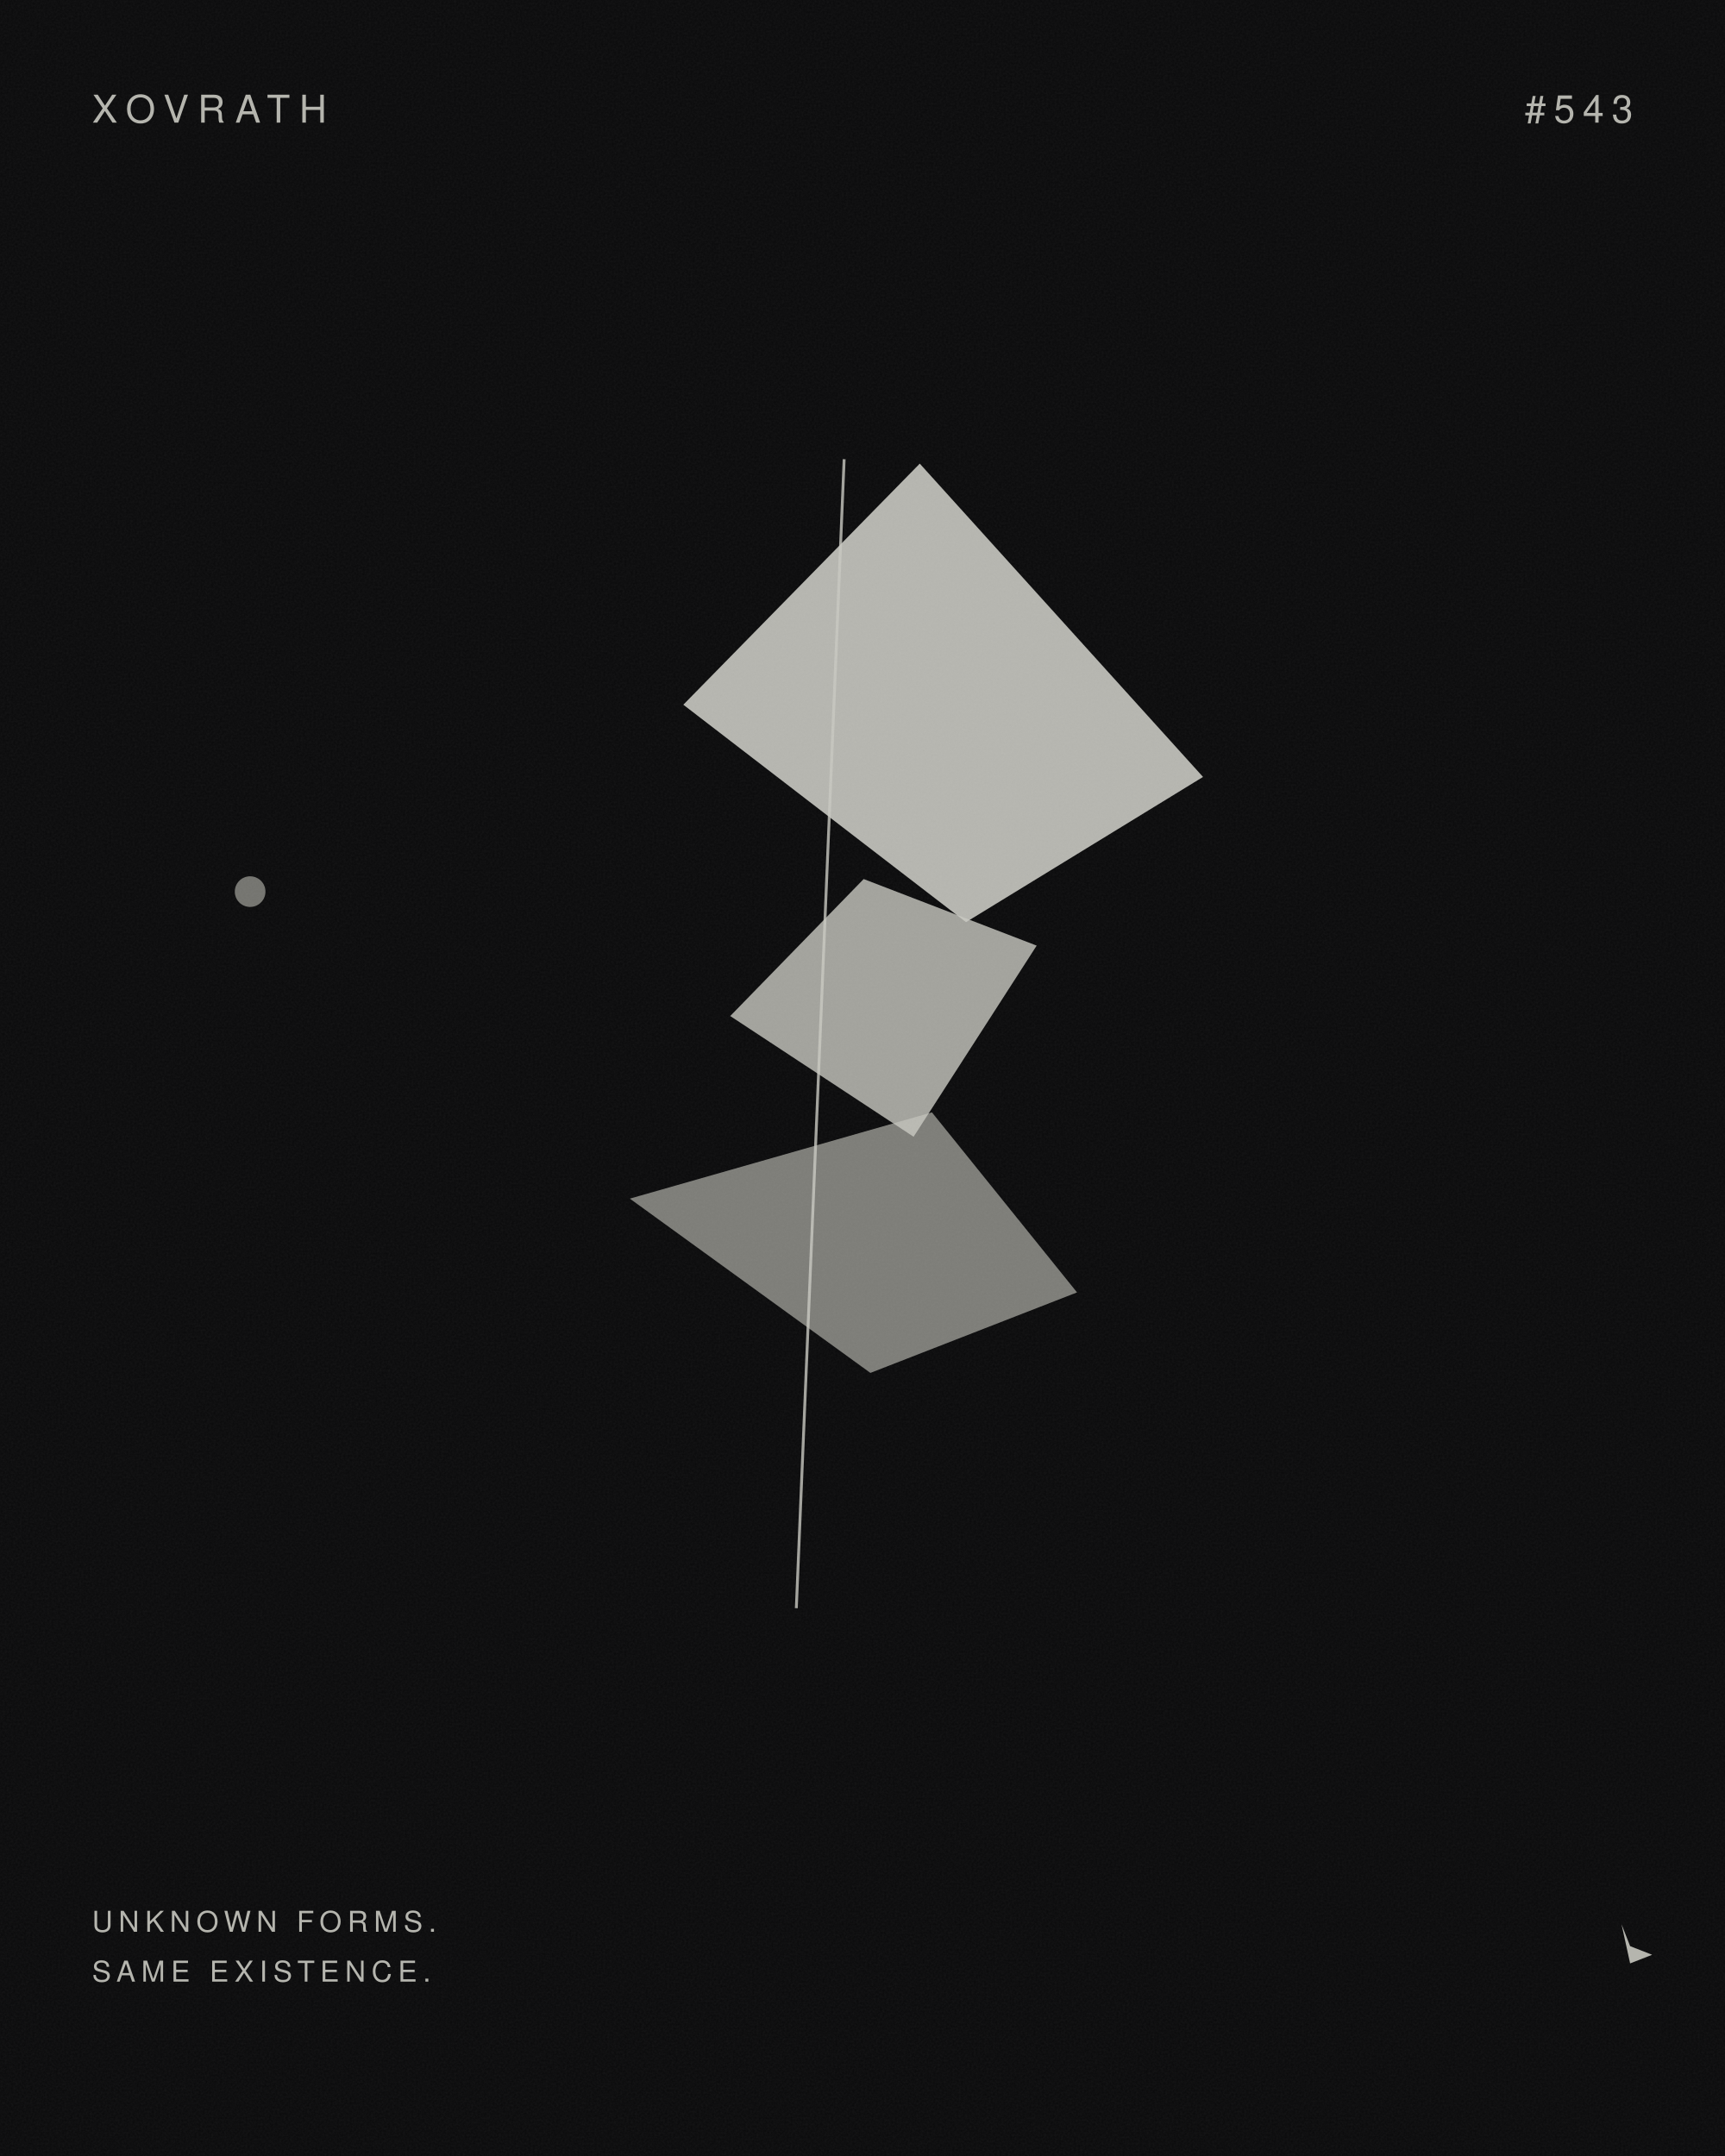
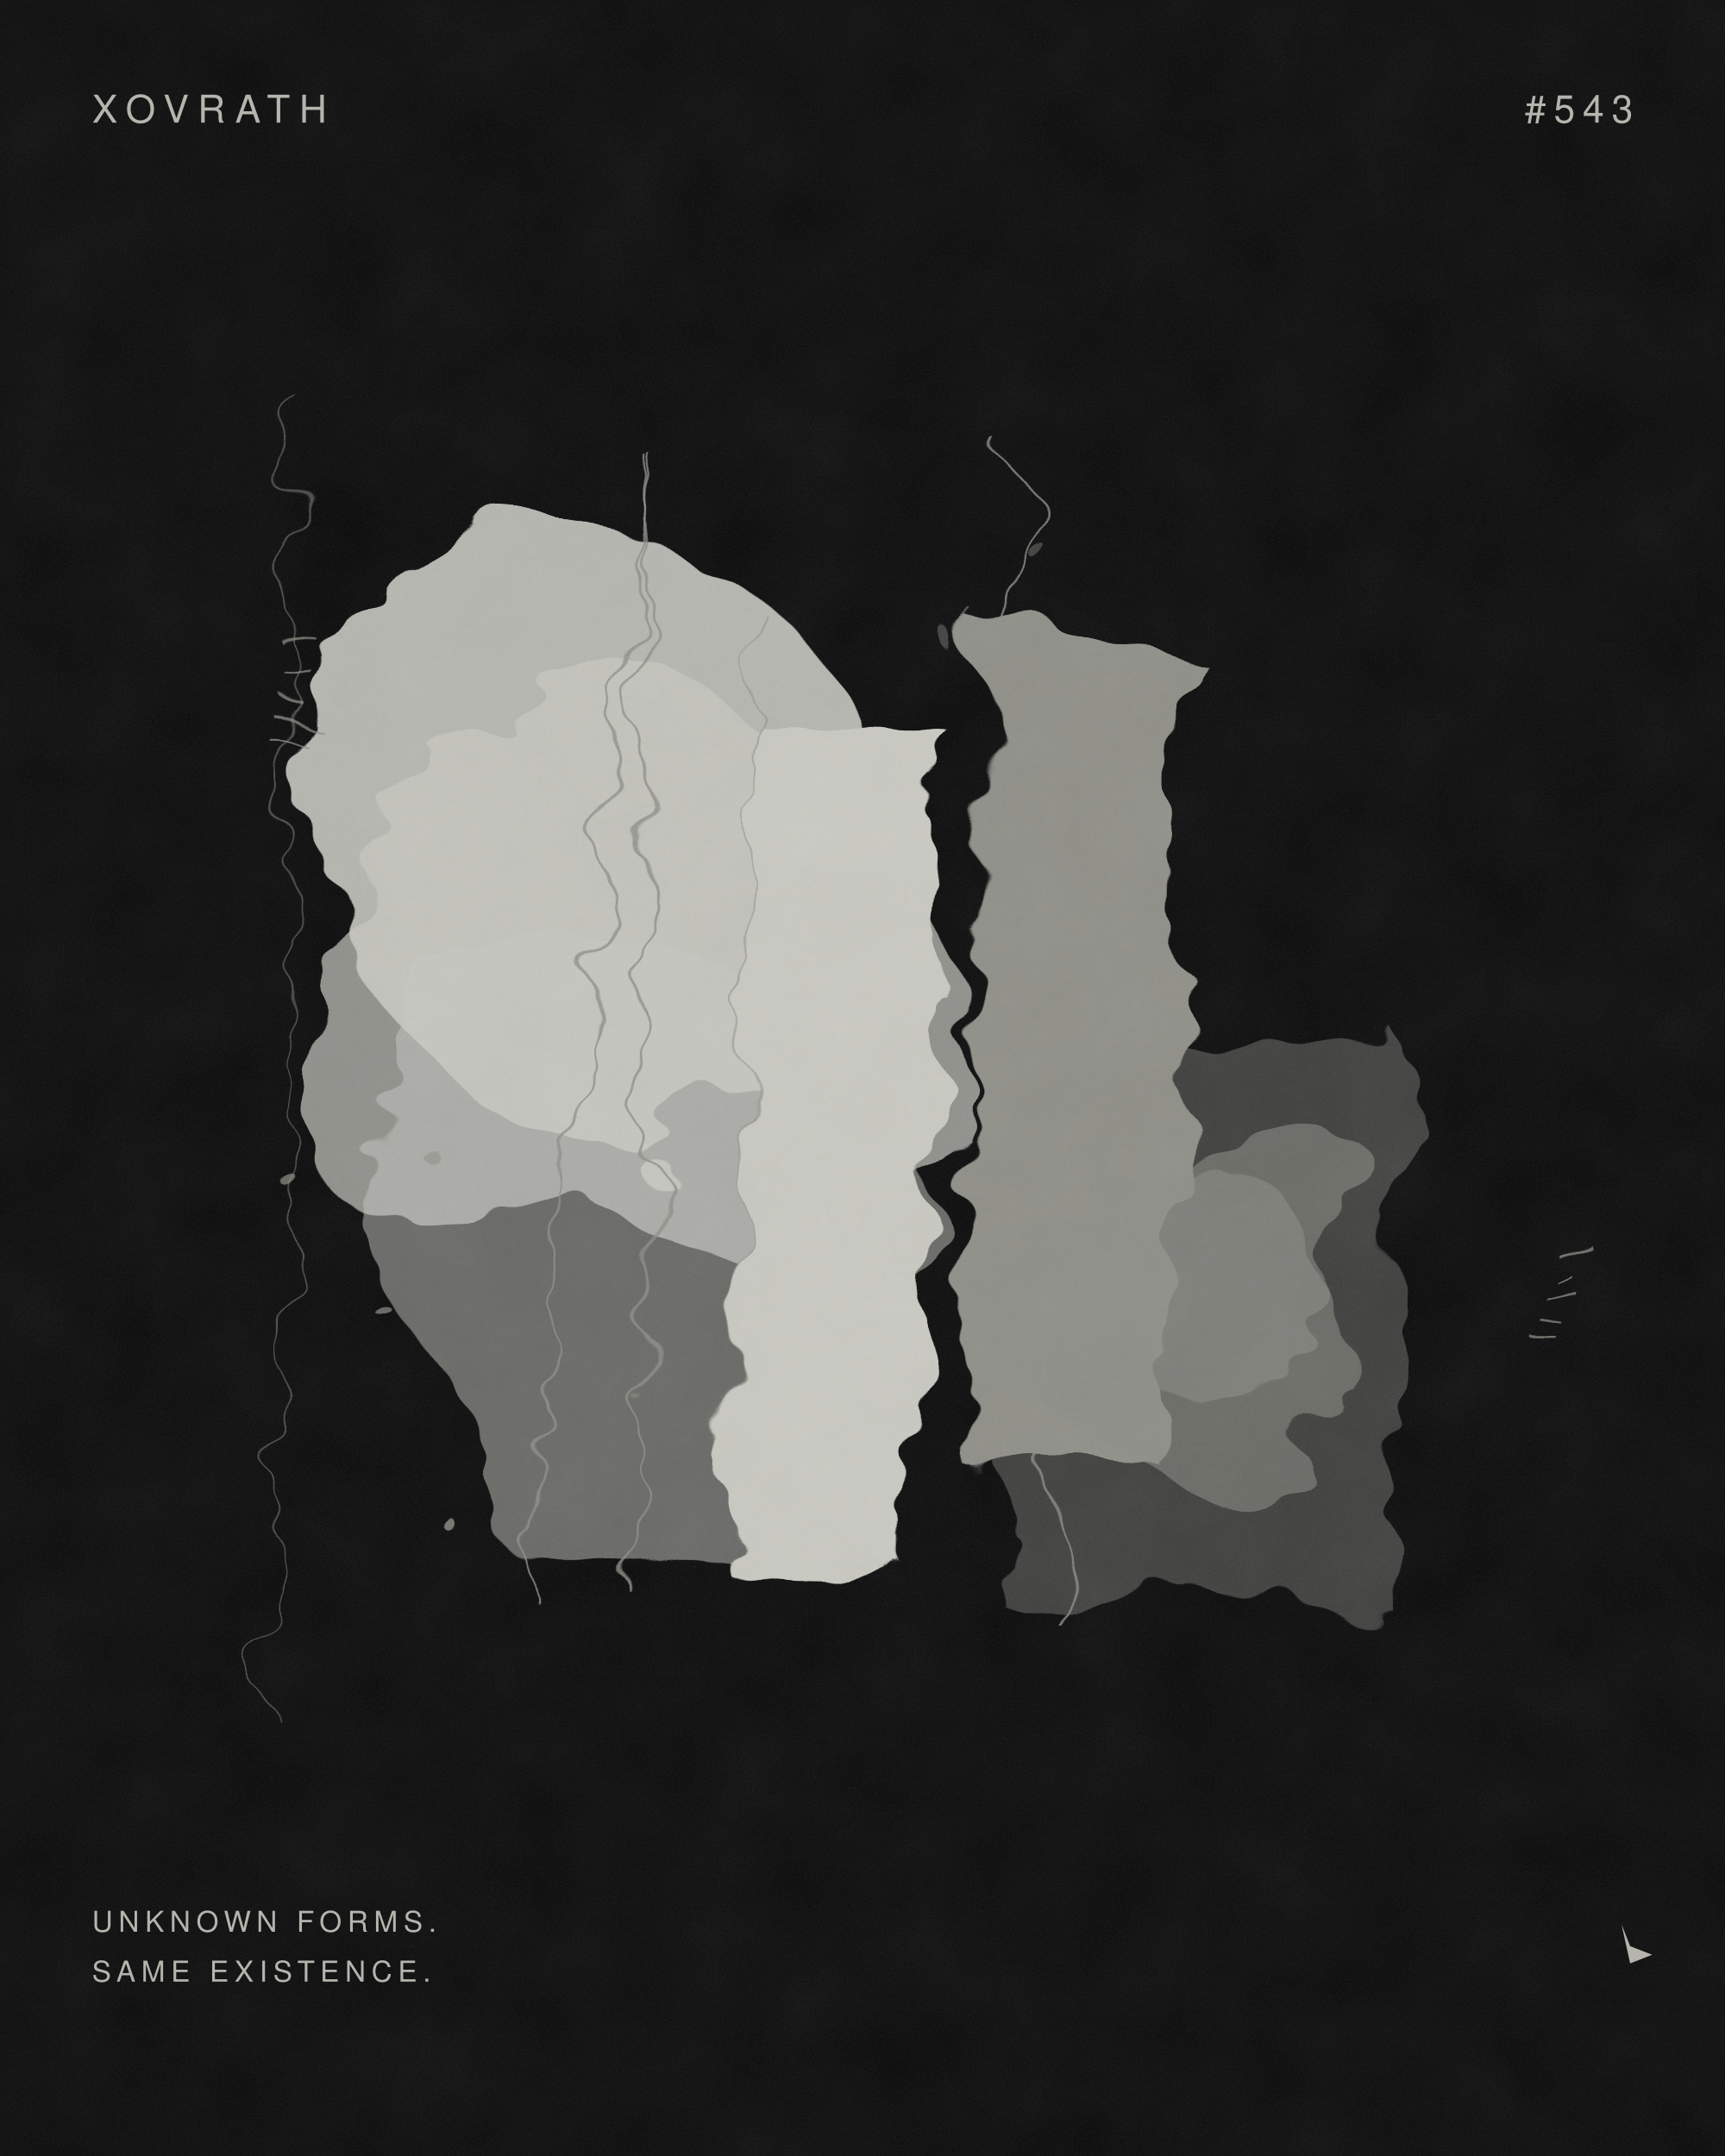
<svg xmlns="http://www.w3.org/2000/svg" viewBox="0 0 900 1125" width="900" height="1125">
+   <defs>
+     <filter id="warp" x="-20%" y="-20%" width="140%" height="140%">
+       <feTurbulence type="fractalNoise" baseFrequency="0.012 0.02" numOctaves="3" seed="58" result="n" />
+       <feDisplacementMap in="SourceGraphic" in2="n" scale="55" />
+     </filter>
+     <filter id="g">
+       <feTurbulence type="fractalNoise" baseFrequency="0.9" numOctaves="2" stitchTiles="stitch" />
+       <feColorMatrix type="saturate" values="0" />
+     </filter>
+     <filter id="g2">
+       <feTurbulence type="fractalNoise" baseFrequency="0.02" numOctaves="4" seed="3" stitchTiles="stitch" />
+       <feColorMatrix type="saturate" values="0" />
+     </filter>
+   </defs>
  <rect width="900" height="1125" fill="#0a0a0b" />
  <g transform="rotate(1.6 450 545)">
-     <polygon points="623.7,400.5 502.2,479.7 351.6,370.4 471.4,241.2" fill="#c9c9c2" fill-opacity="0.9" />
-     <polygon points="539.4,490.9 478,592.4 380.6,532.1 448.2,458.7" fill="#c9c9c2" fill-opacity="0.8" />
-     <polygon points="565.5,671.2 458.9,716.2 330.9,628.8 487.2,579.4" fill="#c9c9c2" fill-opacity="0.6" />
-     <line x1="431.9" y1="240" x2="423.7" y2="840" stroke="#c9c9c2" stroke-width="1.5" opacity="0.8" />
-     <circle cx="128.4" cy="474.2" r="8" fill="#8f8f88" opacity="0.8" />
+     <g filter="url(#warp)">
+       <path d="M 488.1 514 Q 488.1 514 431.7 537.3 Q 375.2 560.6 351.3 594 Q 327.4 627.5 261.4 585.7 Q 195.3 544 172.2 478.8 Q 149 413.7 159.6 364.3 Q 170.1 314.9 210.5 296.2 Q 250.8 277.6 305.6 281.2 Q 360.4 284.8 401.4 322 Q 442.3 359.2 465.2 436.6 Z" fill="#c9c9c2" fill-opacity="0.9" />
+       <path d="M 505.5 591.1 Q 505.5 591.1 471 639.7 Q 436.5 688.3 381.2 657.4 Q 326 626.4 238.4 639.7 Q 150.9 653 162.5 571.4 Q 174 489.8 184.5 453.8 Q 195 417.9 256.8 380.4 Q 318.6 343 337.9 347.7 Q 357.2 352.4 428.3 414.1 Q 499.3 475.9 502.4 533.5 Z" fill="#c9c9c2" fill-opacity="0.7" />
+       <path d="M 473.1 694.1 Q 473.1 694.1 463.1 749.2 Q 453.2 804.3 361.4 823.7 Q 269.6 843.2 268.5 796.4 Q 267.4 749.7 220.9 702.5 Q 174.4 655.3 197 605.9 Q 219.6 556.6 224.1 525.9 Q 228.6 495.1 302.6 491.4 Q 376.7 487.6 443.1 557.9 Q 509.4 628.2 491.2 661.1 Z" fill="#c9c9c2" fill-opacity="0.5" />
+       <rect x="388" y="376.6" width="98.4" height="446.6" fill="#c9c9c2" />
+       <line x1="388" y1="316.7" x2="388" y2="763.4" stroke="#8f8f88" stroke-width="1" opacity="0.6" />
+       <rect x="508.1" y="330.7" width="104.5" height="431.4" fill="#8f8f88" />
+       <line x1="508.1" y1="324.3" x2="508.1" y2="755.7" stroke="#8f8f88" stroke-width="1" opacity="0.6" />
+       <line x1="329.9" y1="240" x2="288.1" y2="840" stroke="#8f8f88" stroke-width="1.5" opacity="0.8" />
+       <line x1="522.3" y1="240" x2="556.3" y2="840" stroke="#8f8f88" stroke-width="1.5" opacity="0.8" />
+       <line x1="327.2" y1="240" x2="343.3" y2="840" stroke="#8f8f88" stroke-width="1.5" opacity="0.8" />
+       <rect x="526.2" y="535.2" width="206.3" height="294.7" fill="#8f8f88" fill-opacity="0.4" />
+       <path d="M 699 653 Q 699 653 680.1 697.7 Q 661.2 742.4 624.4 728.1 Q 587.5 713.7 557.4 690.8 Q 527.3 667.9 560.5 633.7 Q 593.7 599.4 608.3 594.1 Q 623 588.7 675.2 583 Q 727.5 577.3 713.2 615.2 Z" fill="#8f8f88" fill-opacity="0.55" />
+       <path d="M 707.2 713.6 Q 707.2 713.6 683 750.8 Q 658.7 788.1 610.7 764.1 Q 562.6 740.2 533.2 717 Q 503.8 693.9 529.1 658.3 Q 554.5 622.8 576.3 607.7 Q 598.2 592.6 638.8 600 Q 679.5 607.4 693.4 660.5 Z" fill="#8f8f88" fill-opacity="0.55" />
+       <line x1="150" y1="220" x2="150" y2="900" stroke="#8f8f88" stroke-width="1" opacity="0.5" />
+       <line x1="142" y1="344.2" x2="162.1" y2="344.2" stroke="#8f8f88" stroke-width="1.5" opacity="0.75" />
+       <line x1="142" y1="358.2" x2="157" y2="358.2" stroke="#8f8f88" stroke-width="1.5" opacity="0.75" />
+       <line x1="142" y1="372.2" x2="150.8" y2="372.2" stroke="#8f8f88" stroke-width="1.5" opacity="0.75" />
+       <line x1="142" y1="386.2" x2="160.4" y2="386.2" stroke="#8f8f88" stroke-width="1.5" opacity="0.75" />
+       <line x1="142" y1="400.2" x2="158.7" y2="400.2" stroke="#8f8f88" stroke-width="1.5" opacity="0.75" />
+       <line x1="808.5" y1="637.8" x2="831.3" y2="637.8" stroke="#8f8f88" stroke-width="1.5" opacity="0.75" />
+       <line x1="808.5" y1="651.8" x2="819.4" y2="651.8" stroke="#8f8f88" stroke-width="1.5" opacity="0.75" />
+       <line x1="808.5" y1="665.8" x2="827.2" y2="665.8" stroke="#8f8f88" stroke-width="1.5" opacity="0.75" />
+       <line x1="808.5" y1="679.8" x2="818.3" y2="679.8" stroke="#8f8f88" stroke-width="1.5" opacity="0.75" />
+       <line x1="808.5" y1="693.8" x2="822.3" y2="693.8" stroke="#8f8f88" stroke-width="1.5" opacity="0.75" />
+       <circle cx="531" cy="282.2" r="4.7" fill="#8f8f88" opacity="0.4" />
+       <circle cx="148.2" cy="619.4" r="4.2" fill="#8f8f88" opacity="0.7" />
+       <circle cx="205.1" cy="691.9" r="3.8" fill="#8f8f88" opacity="0.7" />
+       <circle cx="344.3" cy="739.3" r="2" fill="#8f8f88" opacity="0.5" />
+       <circle cx="224.7" cy="607.5" r="4.1" fill="#8f8f88" opacity="0.6" />
+       <circle cx="238.1" cy="797.9" r="3.3" fill="#8f8f88" opacity="0.8" />
+       <circle cx="501" cy="345.5" r="4" fill="#8f8f88" opacity="0.4" />
+     </g>
  </g>
-   <filter id="g">
-     <feTurbulence type="fractalNoise" baseFrequency="0.9" numOctaves="2" stitchTiles="stitch" />
-     <feColorMatrix type="saturate" values="0" />
-   </filter>
-   <rect width="900" height="1125" filter="url(#g)" opacity="0.06" />
+   <rect width="900" height="1125" filter="url(#g)" opacity="0.07" />
+   <rect width="900" height="1125" filter="url(#g2)" opacity="0.06" />
  <text x="48" y="64" font-family="Helvetica, Arial, sans-serif" font-size="20" letter-spacing="5" fill="#b5b5ae">XOVRATH</text>
  <text x="852" y="64" text-anchor="end" font-family="Helvetica, Arial, sans-serif" font-size="20" letter-spacing="4" fill="#b5b5ae">#543</text>
  <text x="48" y="1008" font-family="Helvetica, Arial, sans-serif" font-size="15" letter-spacing="3" fill="#b5b5ae">UNKNOWN FORMS.</text>
  <text x="48" y="1034" font-family="Helvetica, Arial, sans-serif" font-size="15" letter-spacing="3" fill="#b5b5ae">SAME EXISTENCE.</text>
  <path d="M 846 1004 L 850.5 1015.5 L 862 1020 L 850.5 1024.5 Z" fill="#b5b5ae" />
</svg>
